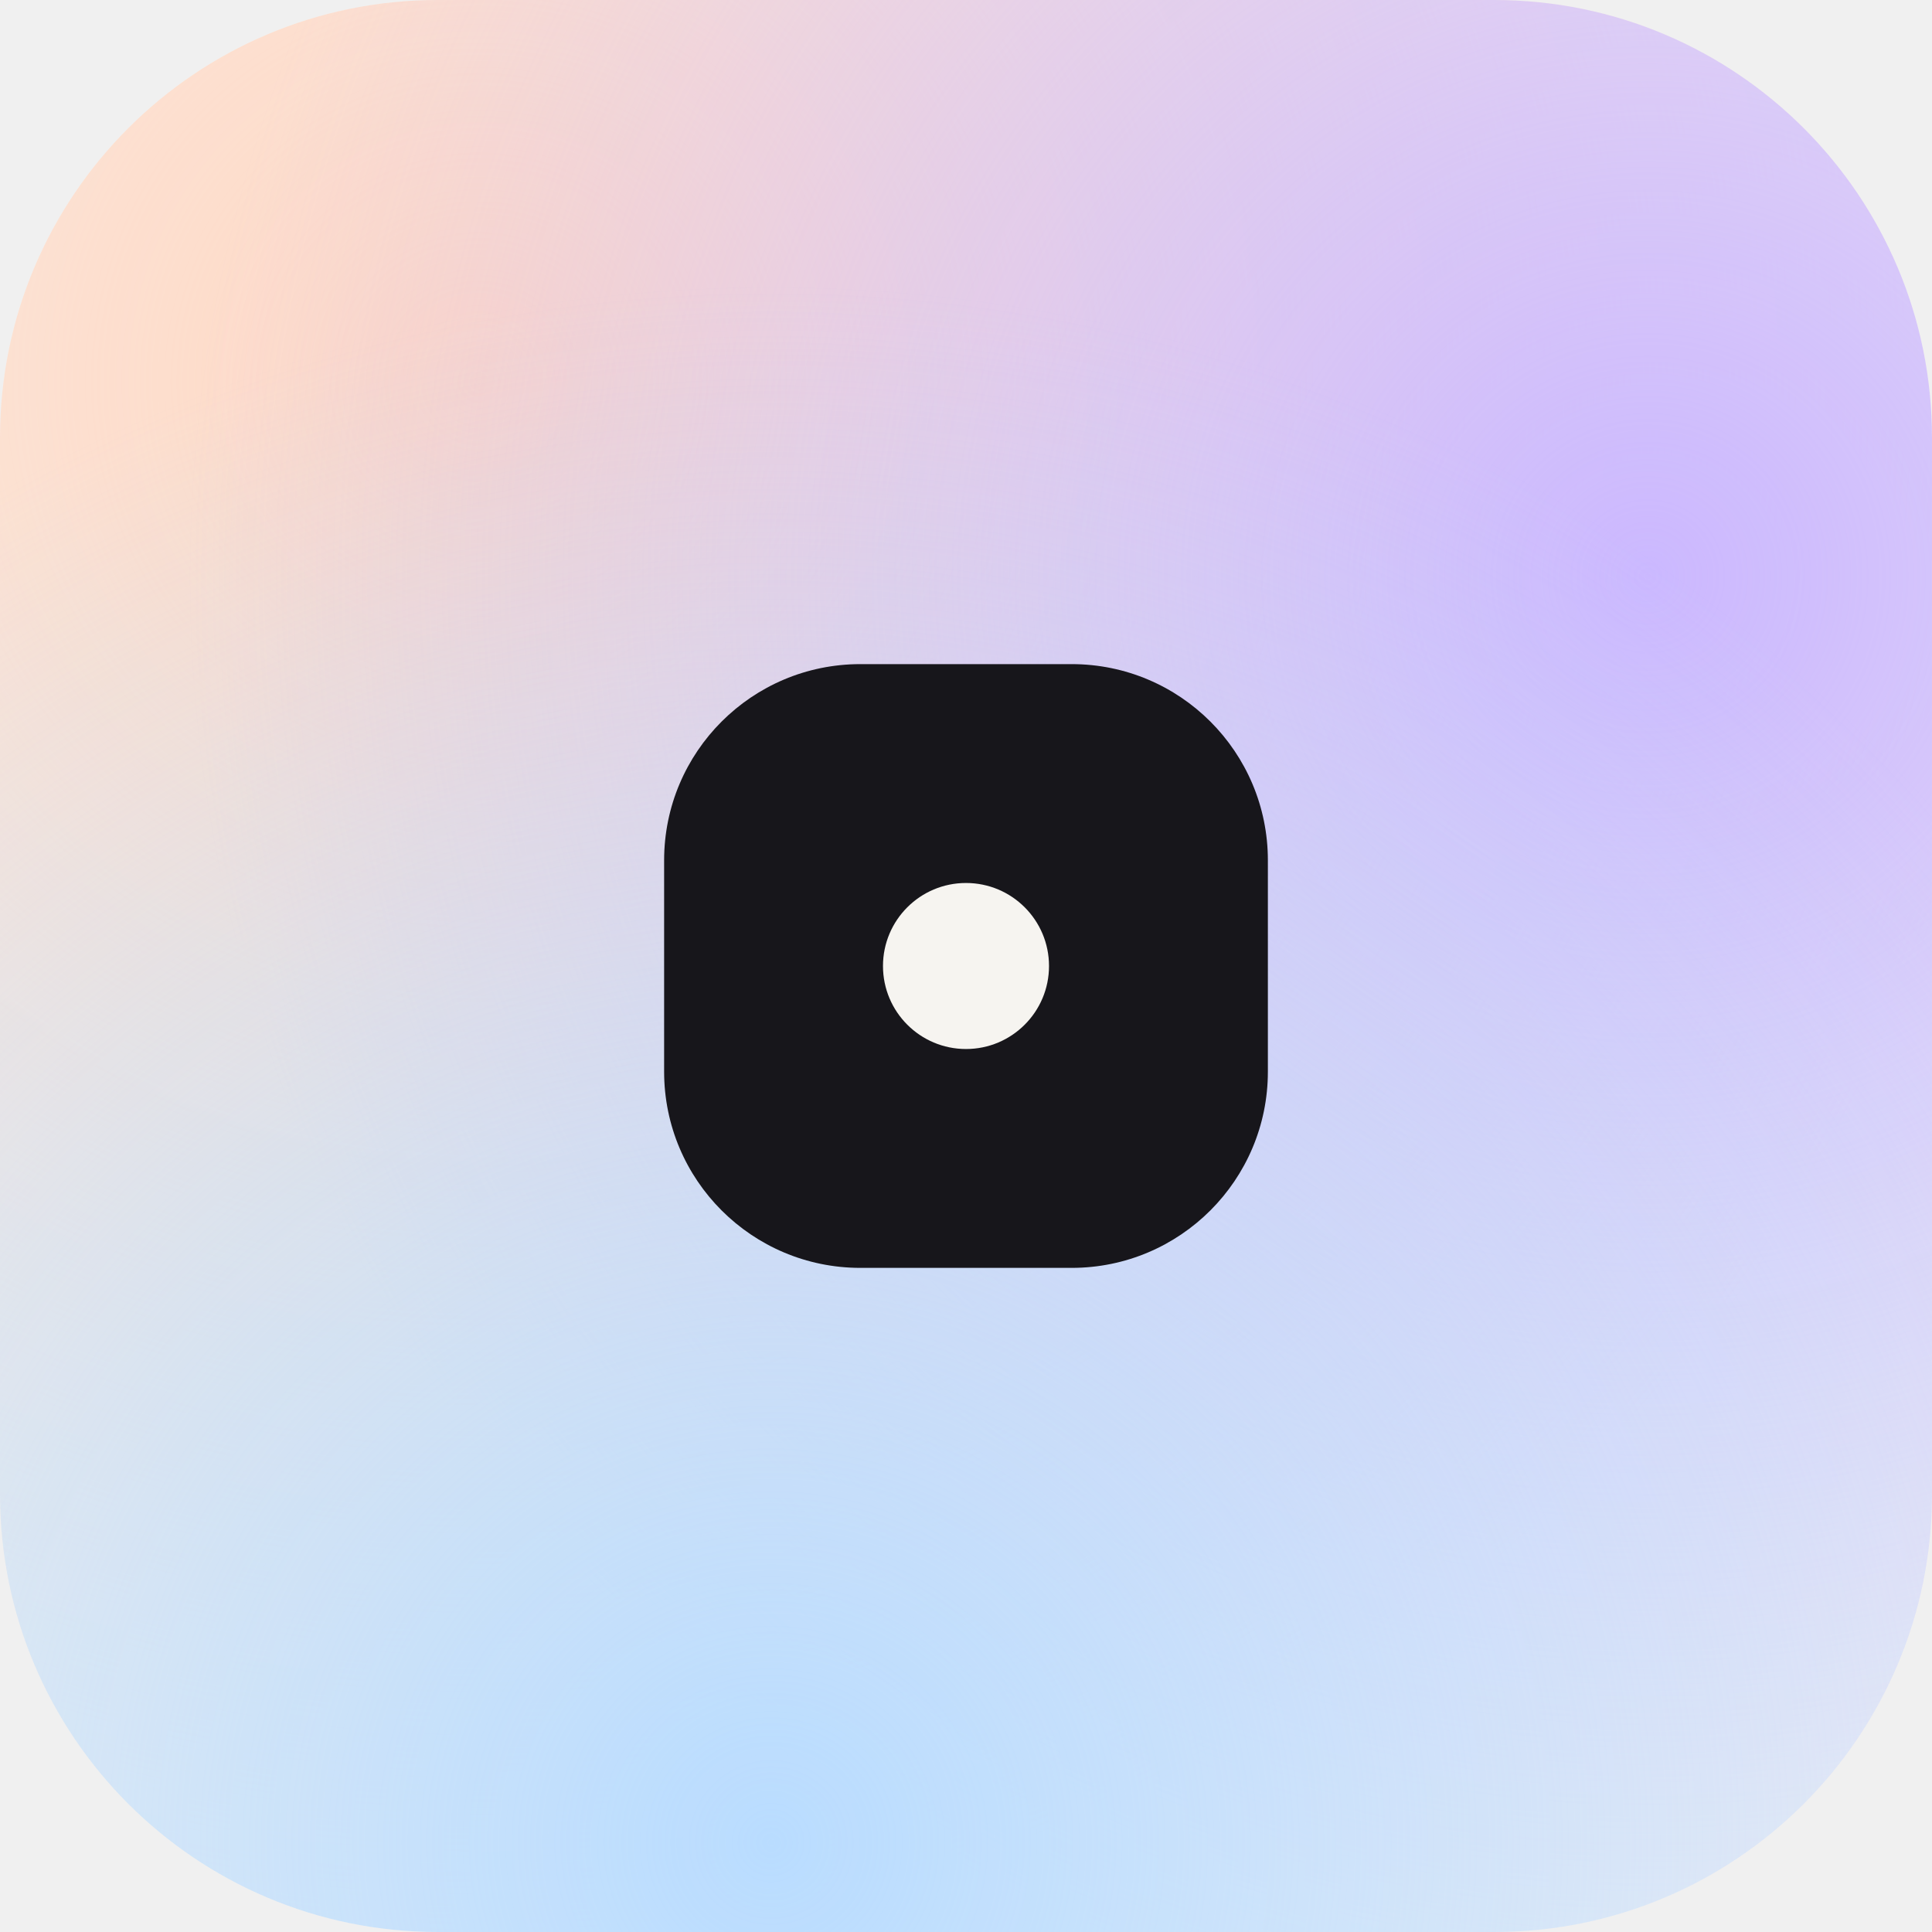
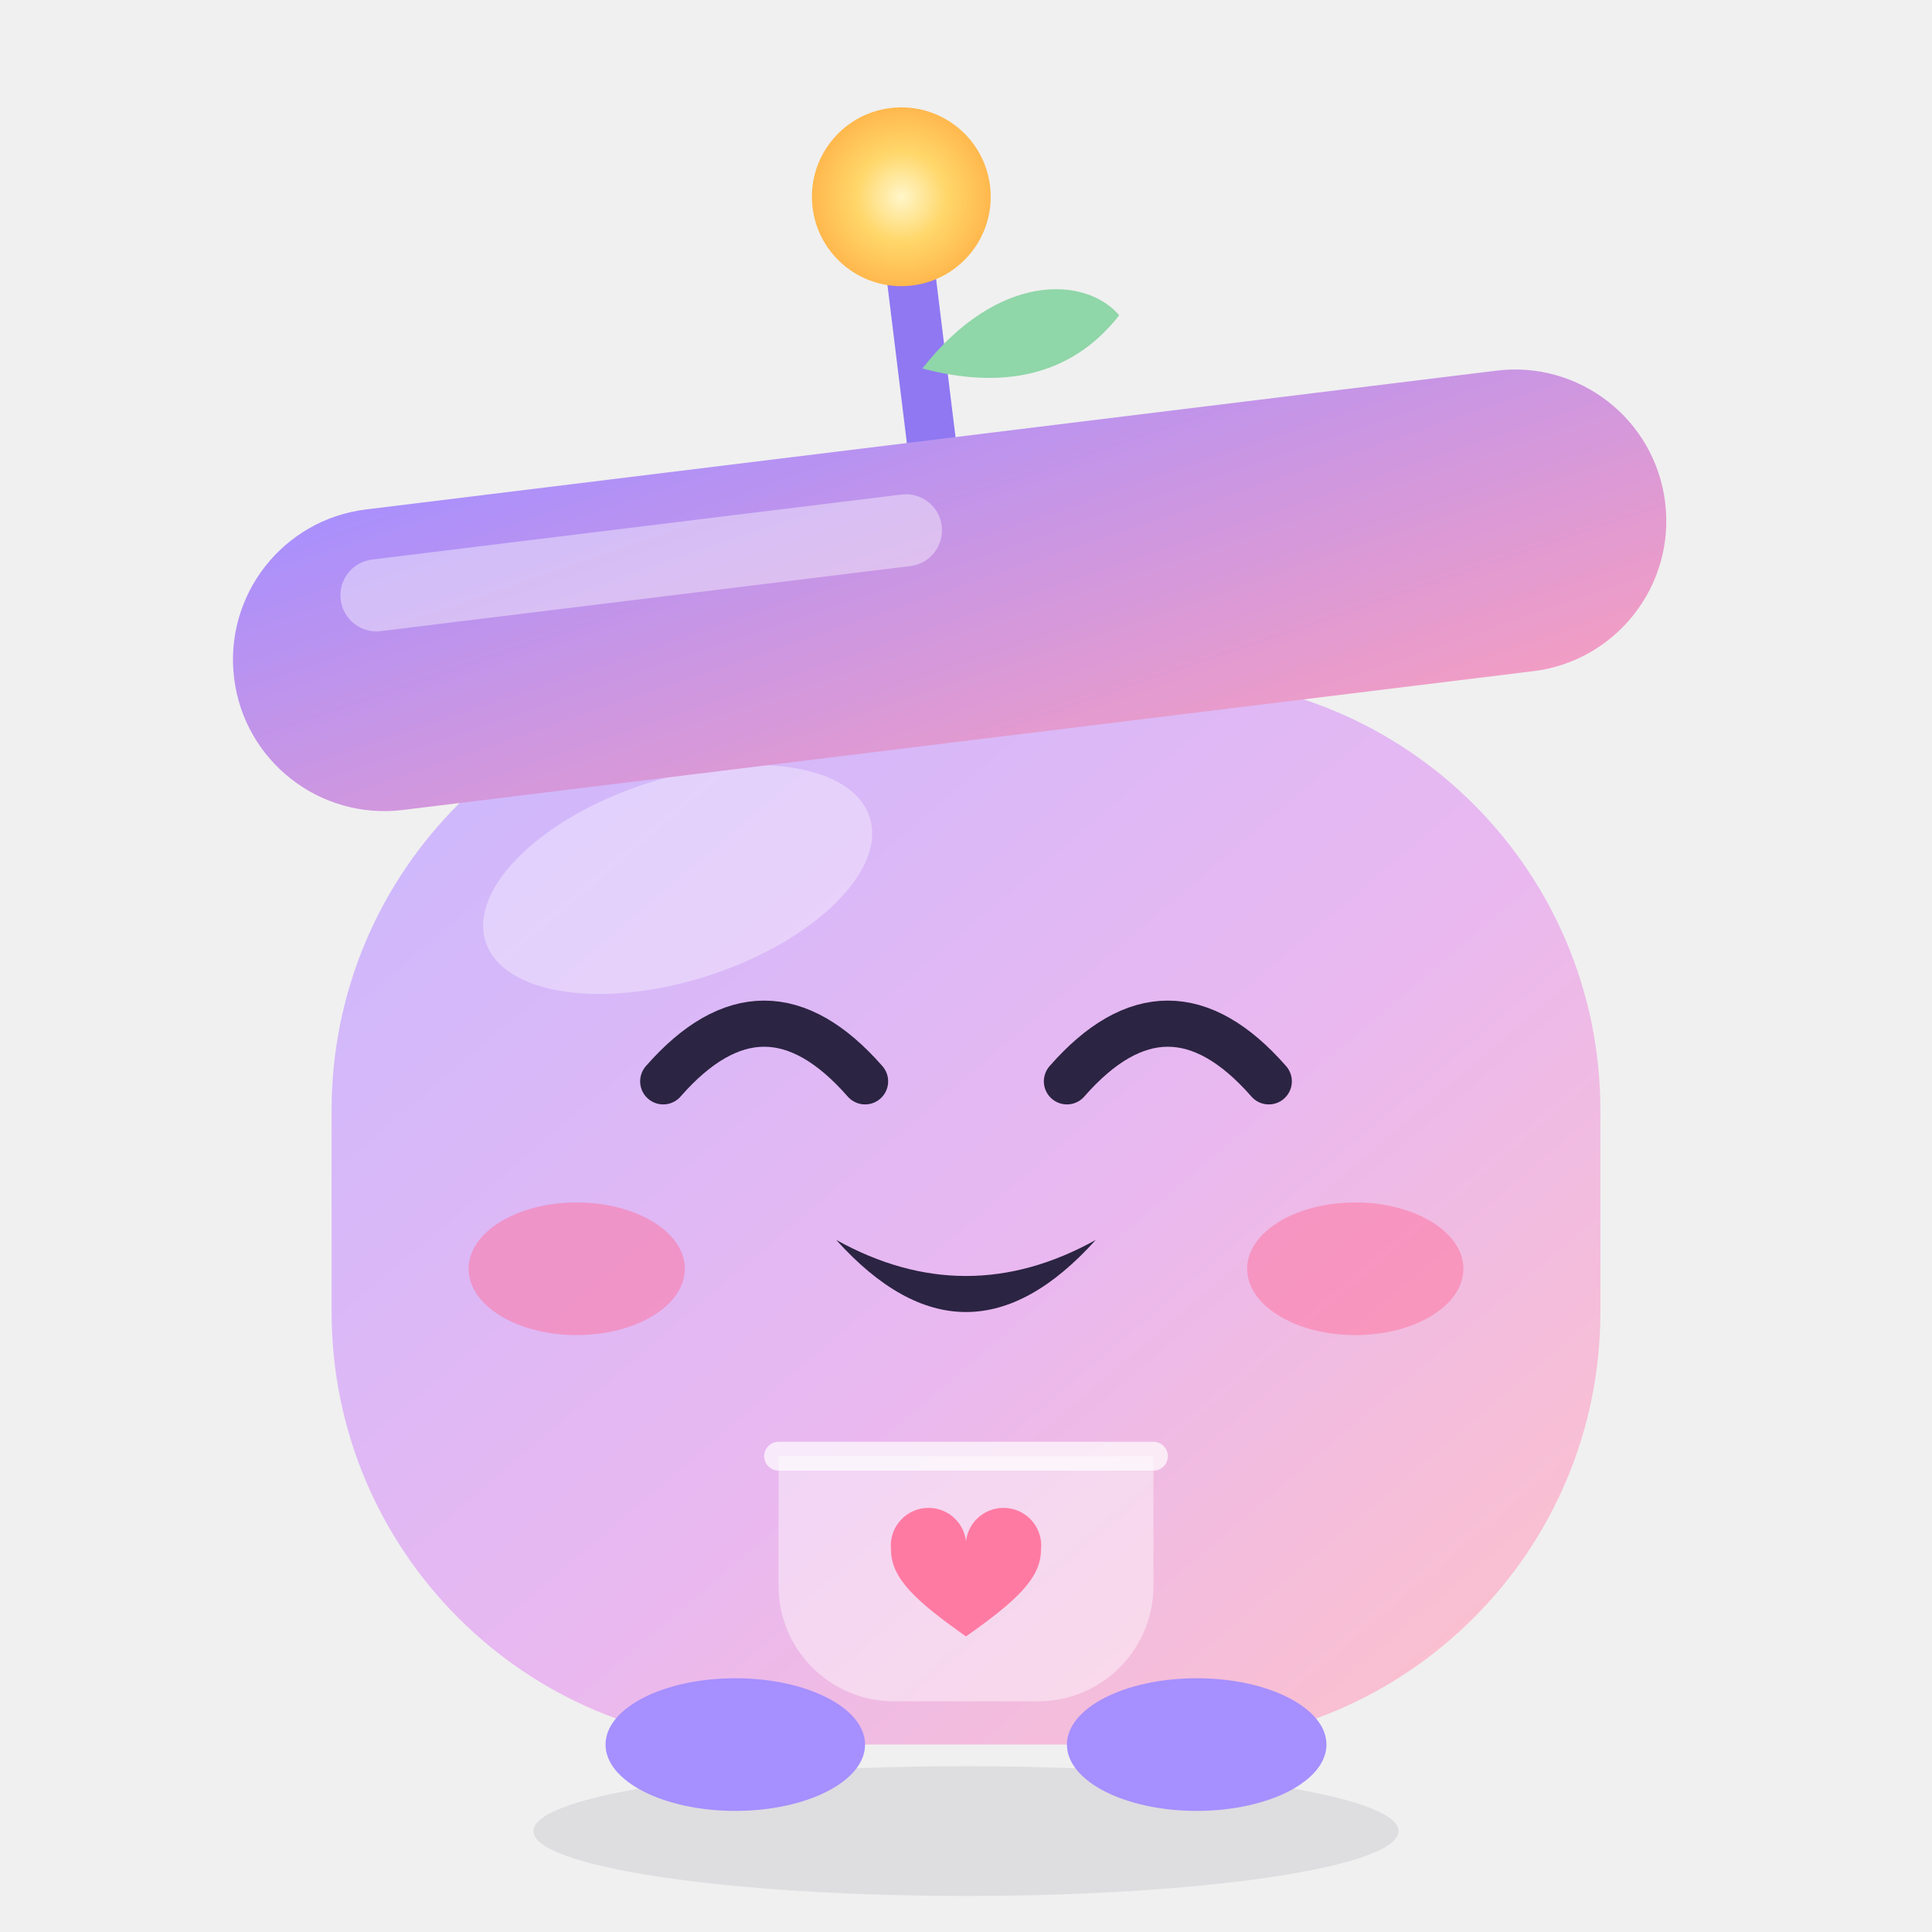
- <svg xmlns="http://www.w3.org/2000/svg" viewBox="0 0 512 512">
+ <svg xmlns="http://www.w3.org/2000/svg" class="pip pip-happy still" width="512" height="512" viewBox="-2 -9 124 134" role="img" aria-label="Pip">
  <defs>
-     <radialGradient id="a" cx="25%" cy="20%" r="80%">
-       <stop offset="0" stop-color="#ffd8c4" />
-       <stop offset="1" stop-color="#ffd8c4" stop-opacity="0" />
-     </radialGradient>
-     <radialGradient id="b" cx="85%" cy="30%" r="75%">
-       <stop offset="0" stop-color="#cbb8ff" />
-       <stop offset="1" stop-color="#cbb8ff" stop-opacity="0" />
-     </radialGradient>
-     <radialGradient id="c" cx="40%" cy="95%" r="80%">
-       <stop offset="0" stop-color="#b9dcff" />
-       <stop offset="1" stop-color="#b9dcff" stop-opacity="0" />
+     <linearGradient id="pip1b" x1="0" y1="0" x2="1" y2="1">
+       <stop offset="0" stop-color="#c9b8ff" />
+       <stop offset=".55" stop-color="#e9b8f0" />
+       <stop offset="1" stop-color="#ffc2c7" />
+     </linearGradient>
+     <linearGradient id="pip1l" x1="0" y1="0" x2="1" y2="1">
+       <stop offset="0" stop-color="#a68fff" />
+       <stop offset="1" stop-color="#f59ec2" />
+     </linearGradient>
+     <radialGradient id="pip1g" cx=".5" cy=".5" r=".5">
+       <stop offset="0" stop-color="#fff6c9" />
+       <stop offset=".5" stop-color="#ffd76a" />
+       <stop offset="1" stop-color="#ffb84d" />
    </radialGradient>
  </defs>
-   <rect width="512" height="512" rx="116" fill="#f6f4f0" />
-   <rect width="512" height="512" rx="116" fill="url(#a)" />
-   <rect width="512" height="512" rx="116" fill="url(#b)" />
-   <rect width="512" height="512" rx="116" fill="url(#c)" />
-   <rect x="176" y="176" width="160" height="160" rx="52" fill="#17161b" />
-   <circle cx="256" cy="256" r="22" fill="#f6f4f0" />
+   <ellipse cx="60" cy="118" rx="30" ry="4.5" fill="#2b2442" opacity=".09" class="pip-shadow" />
+   <g class="pip-body">
+     <g class="pip-sprout" transform="rotate(-7 14 44)">
+       <path d="M60 30 C60 22 60 18 60 13" stroke="#8f78f2" stroke-width="3.4" fill="none" stroke-linecap="round" />
+       <path d="M60 22 C66 16 72 17 74 20 C70 24 65 24 60 22Z" fill="#8fd6a8" />
+       <circle cx="60" cy="10" r="6.2" fill="url(#pip1g)" class="pip-bulb" />
+     </g>
+     <rect x="16" y="38" width="88" height="74" rx="30" fill="url(#pip1b)" />
+     <ellipse cx="40" cy="52" rx="14" ry="7" fill="#fff" opacity=".35" transform="rotate(-18 40 52)" />
+     <g class="pip-lid" transform="rotate(-7 14 44)">
+       <rect x="10" y="27" width="100" height="21" rx="10.5" fill="url(#pip1l)" />
+       <rect x="18" y="30.5" width="42" height="5" rx="2.5" fill="#fff" opacity=".4" />
+     </g>
+     <g class="pip-pocket">
+       <path d="M47 92 h26 v9 a8 8 0 0 1 -8 8 h-10 a8 8 0 0 1 -8 -8z" fill="#fff" opacity=".42" />
+       <path d="M47 92 h26" stroke="#fff" stroke-width="2" opacity=".7" stroke-linecap="round" />
+       <path d="M60 104.5 c-3.4 -2.4 -5.2 -4 -5.2 -6 a2.6 2.6 0 0 1 5.2 -0.6 a2.6 2.6 0 0 1 5.2 0.6 c0 2 -1.8 3.6 -5.2 6z" fill="#ff7aa2" />
+     </g>
+     <g stroke="#2b2442" stroke-width="3.2" stroke-linecap="round" fill="none">
+       <path d="M39 66 Q46 58 53 66" />
+       <path d="M67 66 Q74 58 81 66" />
+       <path d="M51 77 Q60 87 69 77 Q60 82 51 77Z" class="fill" />
+     </g>
+     <ellipse cx="33" cy="79" rx="7.5" ry="4.6" fill="#ff6f9c" opacity=".5" />
+     <ellipse cx="87" cy="79" rx="7.5" ry="4.6" fill="#ff6f9c" opacity=".5" />
+     <ellipse cx="44" cy="112" rx="9" ry="4.6" fill="#a68fff" />
+     <ellipse cx="76" cy="112" rx="9" ry="4.6" fill="#a68fff" />
+   </g>
+   <style>.pip .fill{fill:#2b2442;stroke:none}</style>
</svg>
